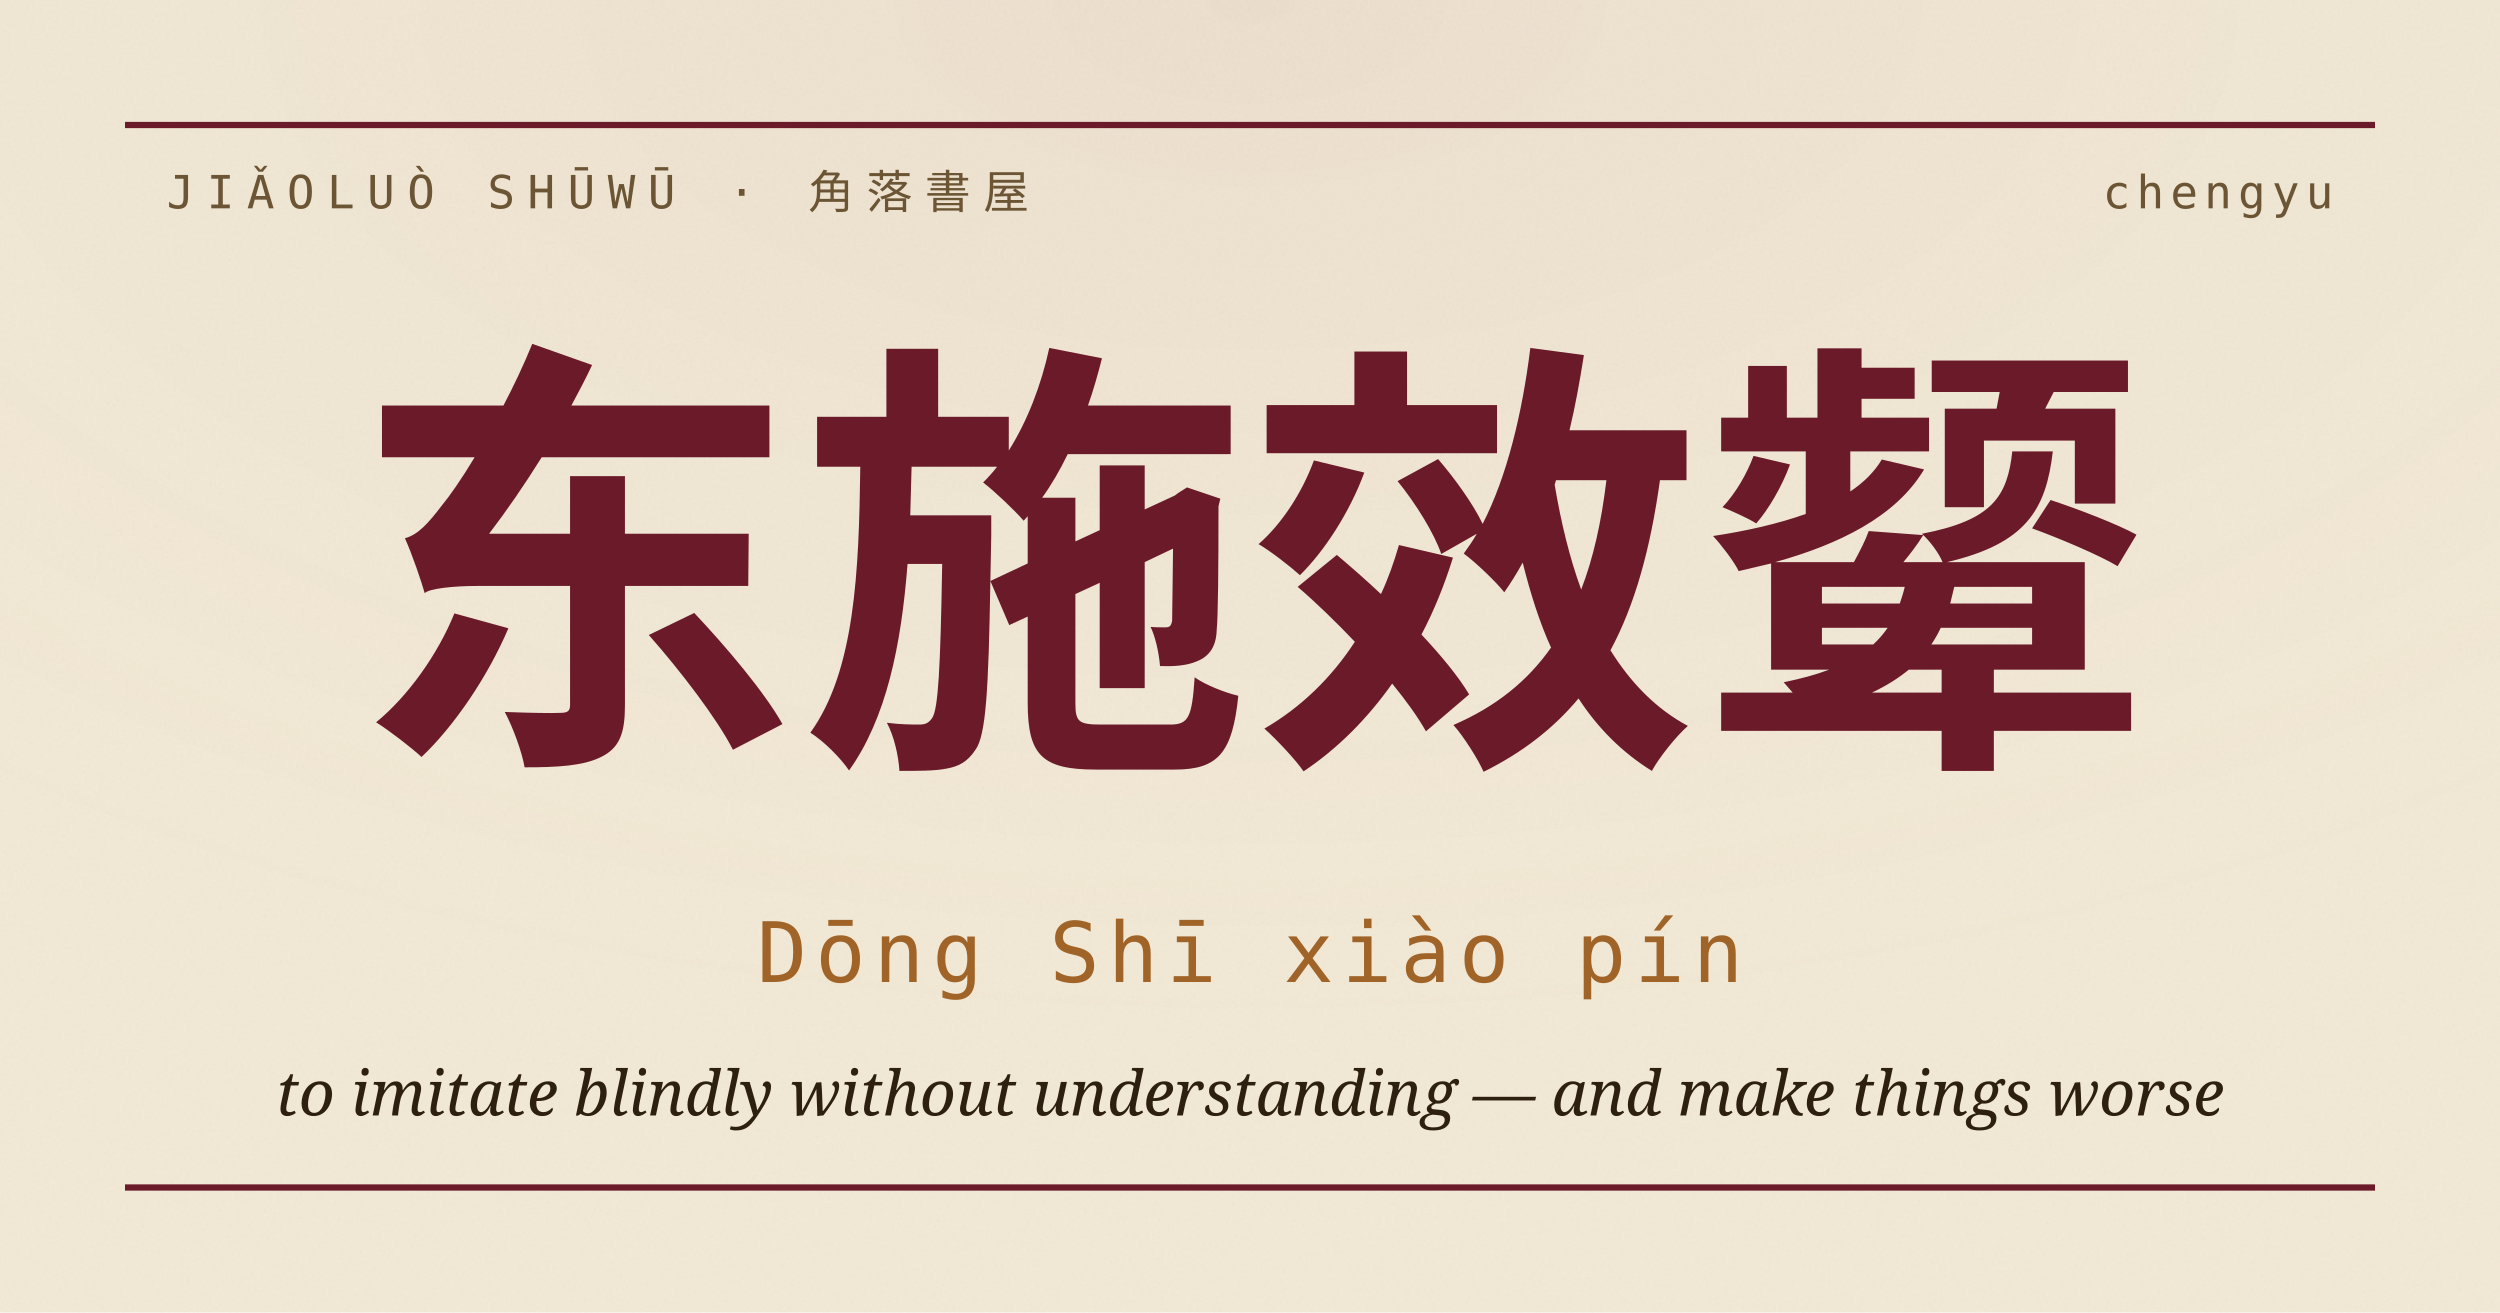
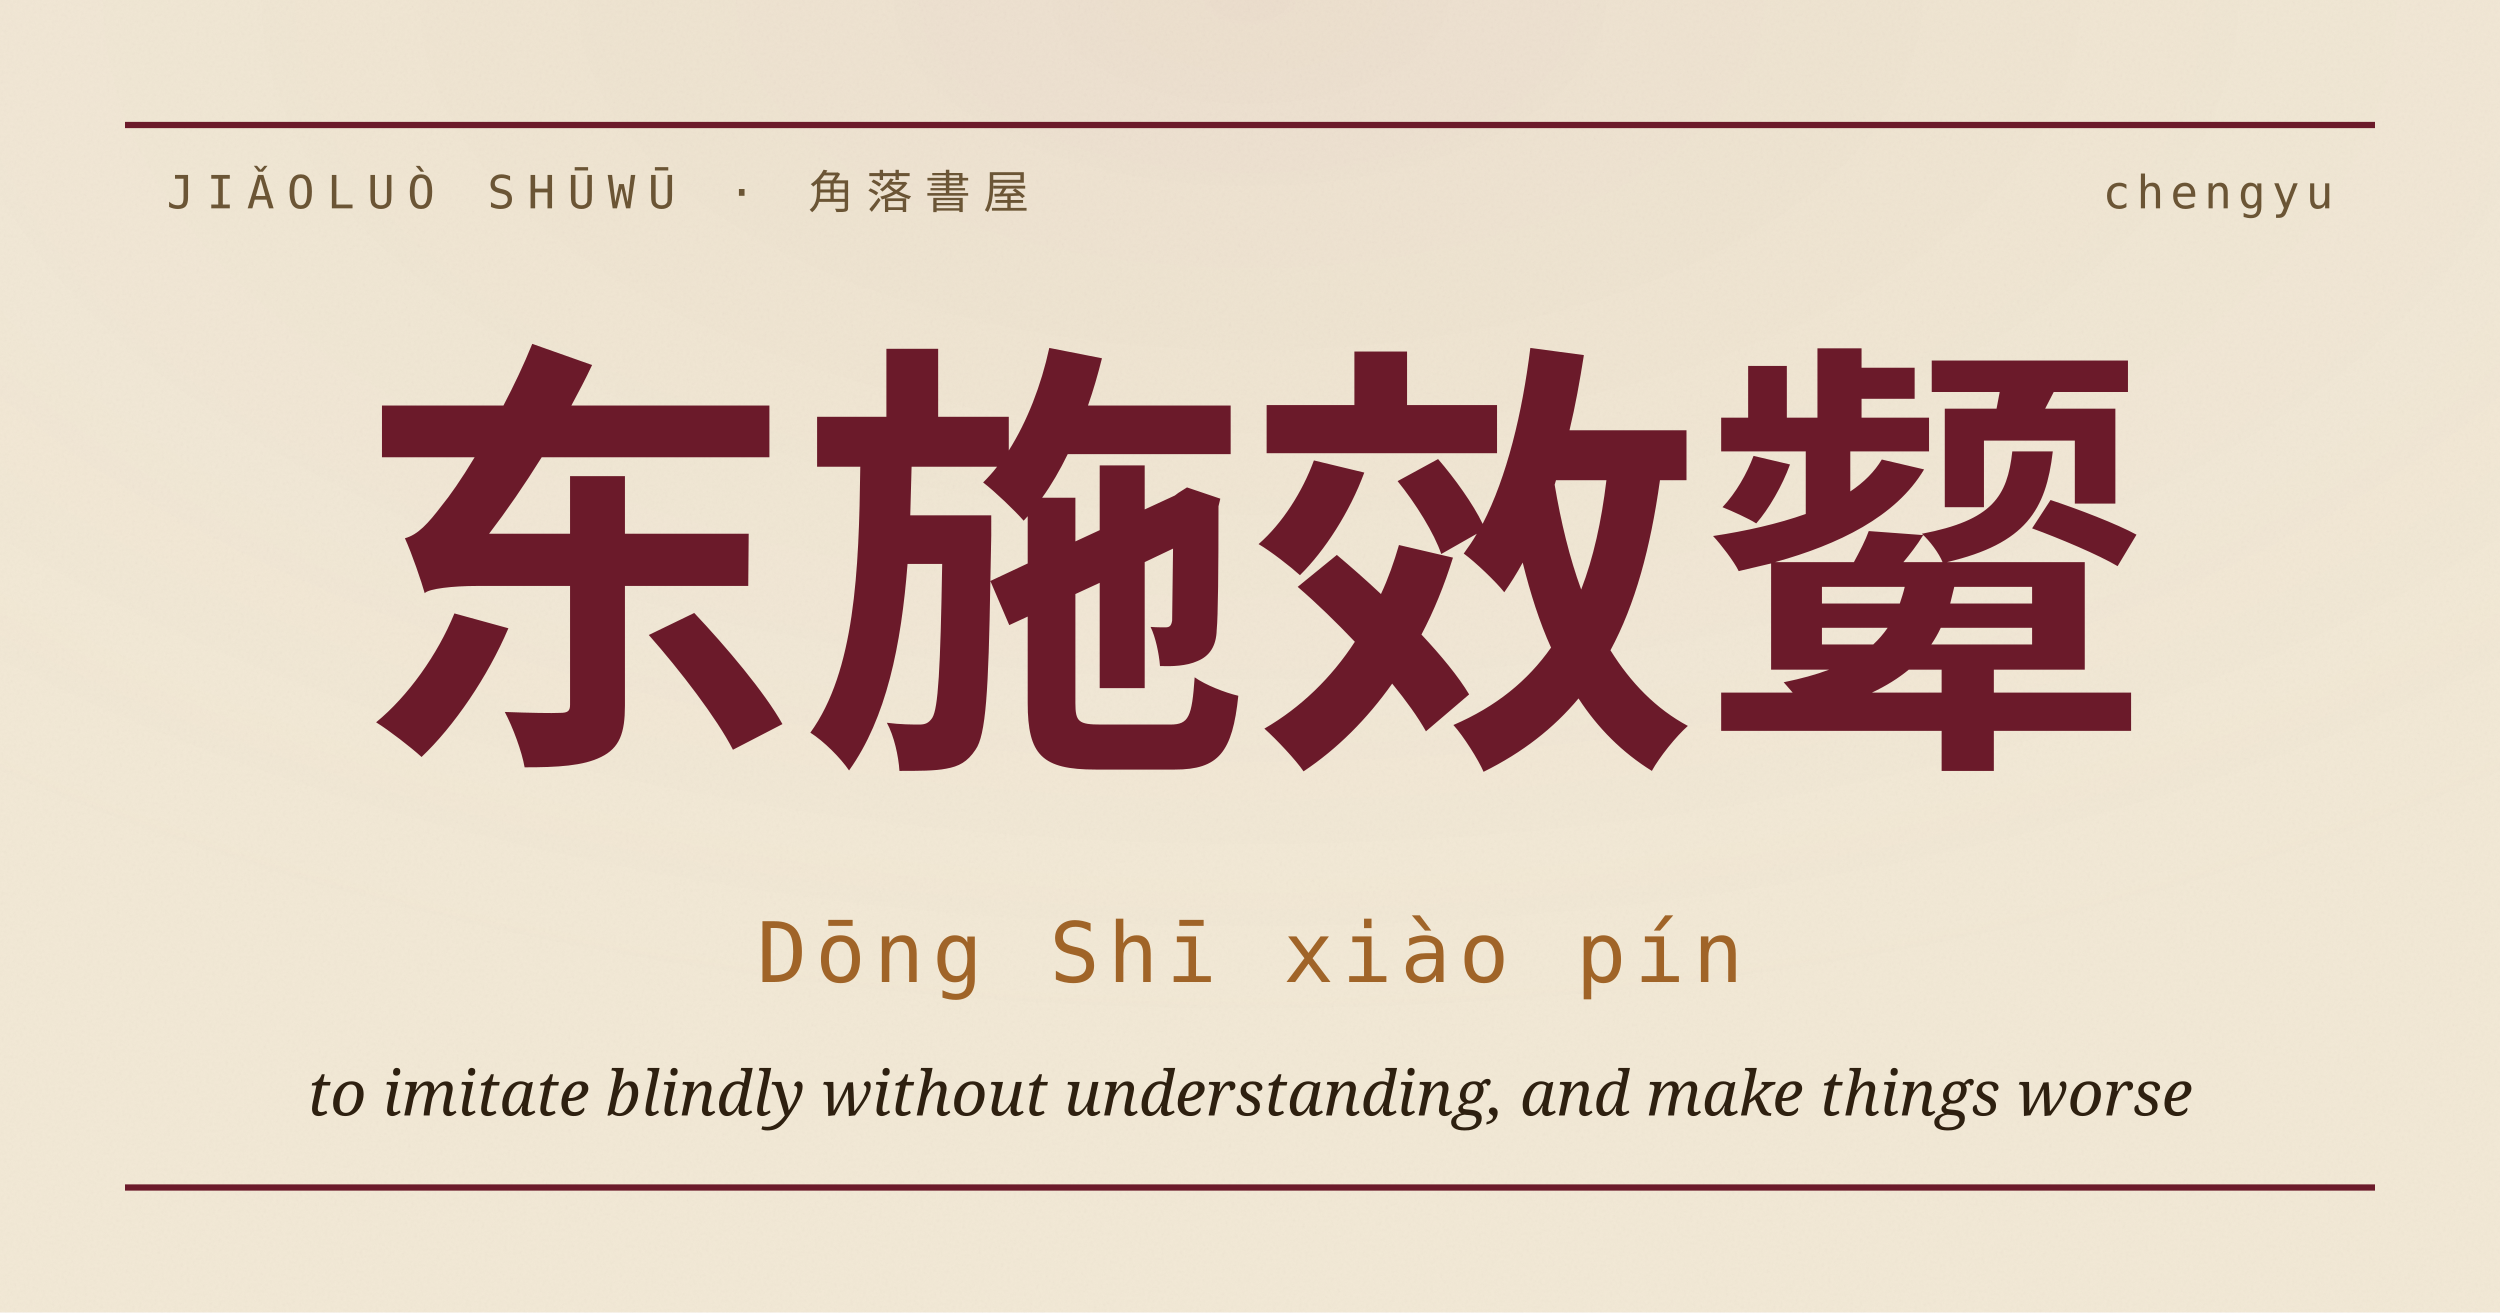
<svg xmlns="http://www.w3.org/2000/svg" viewBox="0 0 1200 630" width="1200" height="630">
  <defs>
    <filter id="paper">
      <feTurbulence type="fractalNoise" baseFrequency="0.65" numOctaves="5" stitchTiles="stitch" />
      <feColorMatrix type="saturate" values="0" />
    </filter>
    <radialGradient id="vignette" cx="50%" cy="0%" r="80%">
      <stop offset="0%" stop-color="#6b1a2a" stop-opacity="0.05" />
      <stop offset="100%" stop-color="#f2e8d5" stop-opacity="0" />
    </radialGradient>
  </defs>
  <rect width="1200" height="630" fill="#f2e8d5" />
  <rect width="1200" height="630" fill="url(#vignette)" />
  <rect width="1200" height="630" filter="url(#paper)" opacity="0.06" />
  <line x1="60" y1="60" x2="1140" y2="60" stroke="#6b1a2a" stroke-width="3" />
  <line x1="60" y1="570" x2="1140" y2="570" stroke="#6b1a2a" stroke-width="3" />
  <text x="80" y="100" font-family="Inconsolata, monospace" font-size="22" letter-spacing="6" fill="#6b5535" text-transform="uppercase">JIǍOLUÒ SHŪWŪ · 角落書屋</text>
  <text x="1120" y="100" font-family="Inconsolata, monospace" font-size="22" letter-spacing="3" fill="#6b5535" text-anchor="end">chengyu</text>
  <text x="600" y="275" font-family="Noto Serif SC, serif" font-size="216" font-weight="700" fill="#6b1a2a" text-anchor="middle" dominant-baseline="middle">东施效颦</text>
  <text x="600" y="460" font-family="Inconsolata, monospace" font-size="40" letter-spacing="4" fill="#a06428" text-anchor="middle" dominant-baseline="middle">Dōng Shī xiào pín</text>
-   <text x="600" y="525" font-family="EB Garamond, Georgia, serif" font-style="italic" font-size="30" fill="#2e2010" text-anchor="middle" dominant-baseline="middle">to imitate blindly without understanding — and make things worse</text>
+   <text x="600" y="525" font-family="EB Garamond, Georgia, serif" font-style="italic" font-size="30" fill="#2e2010" text-anchor="middle" dominant-baseline="middle">to imitate blindly without understanding, and make things worse</text>
</svg>
